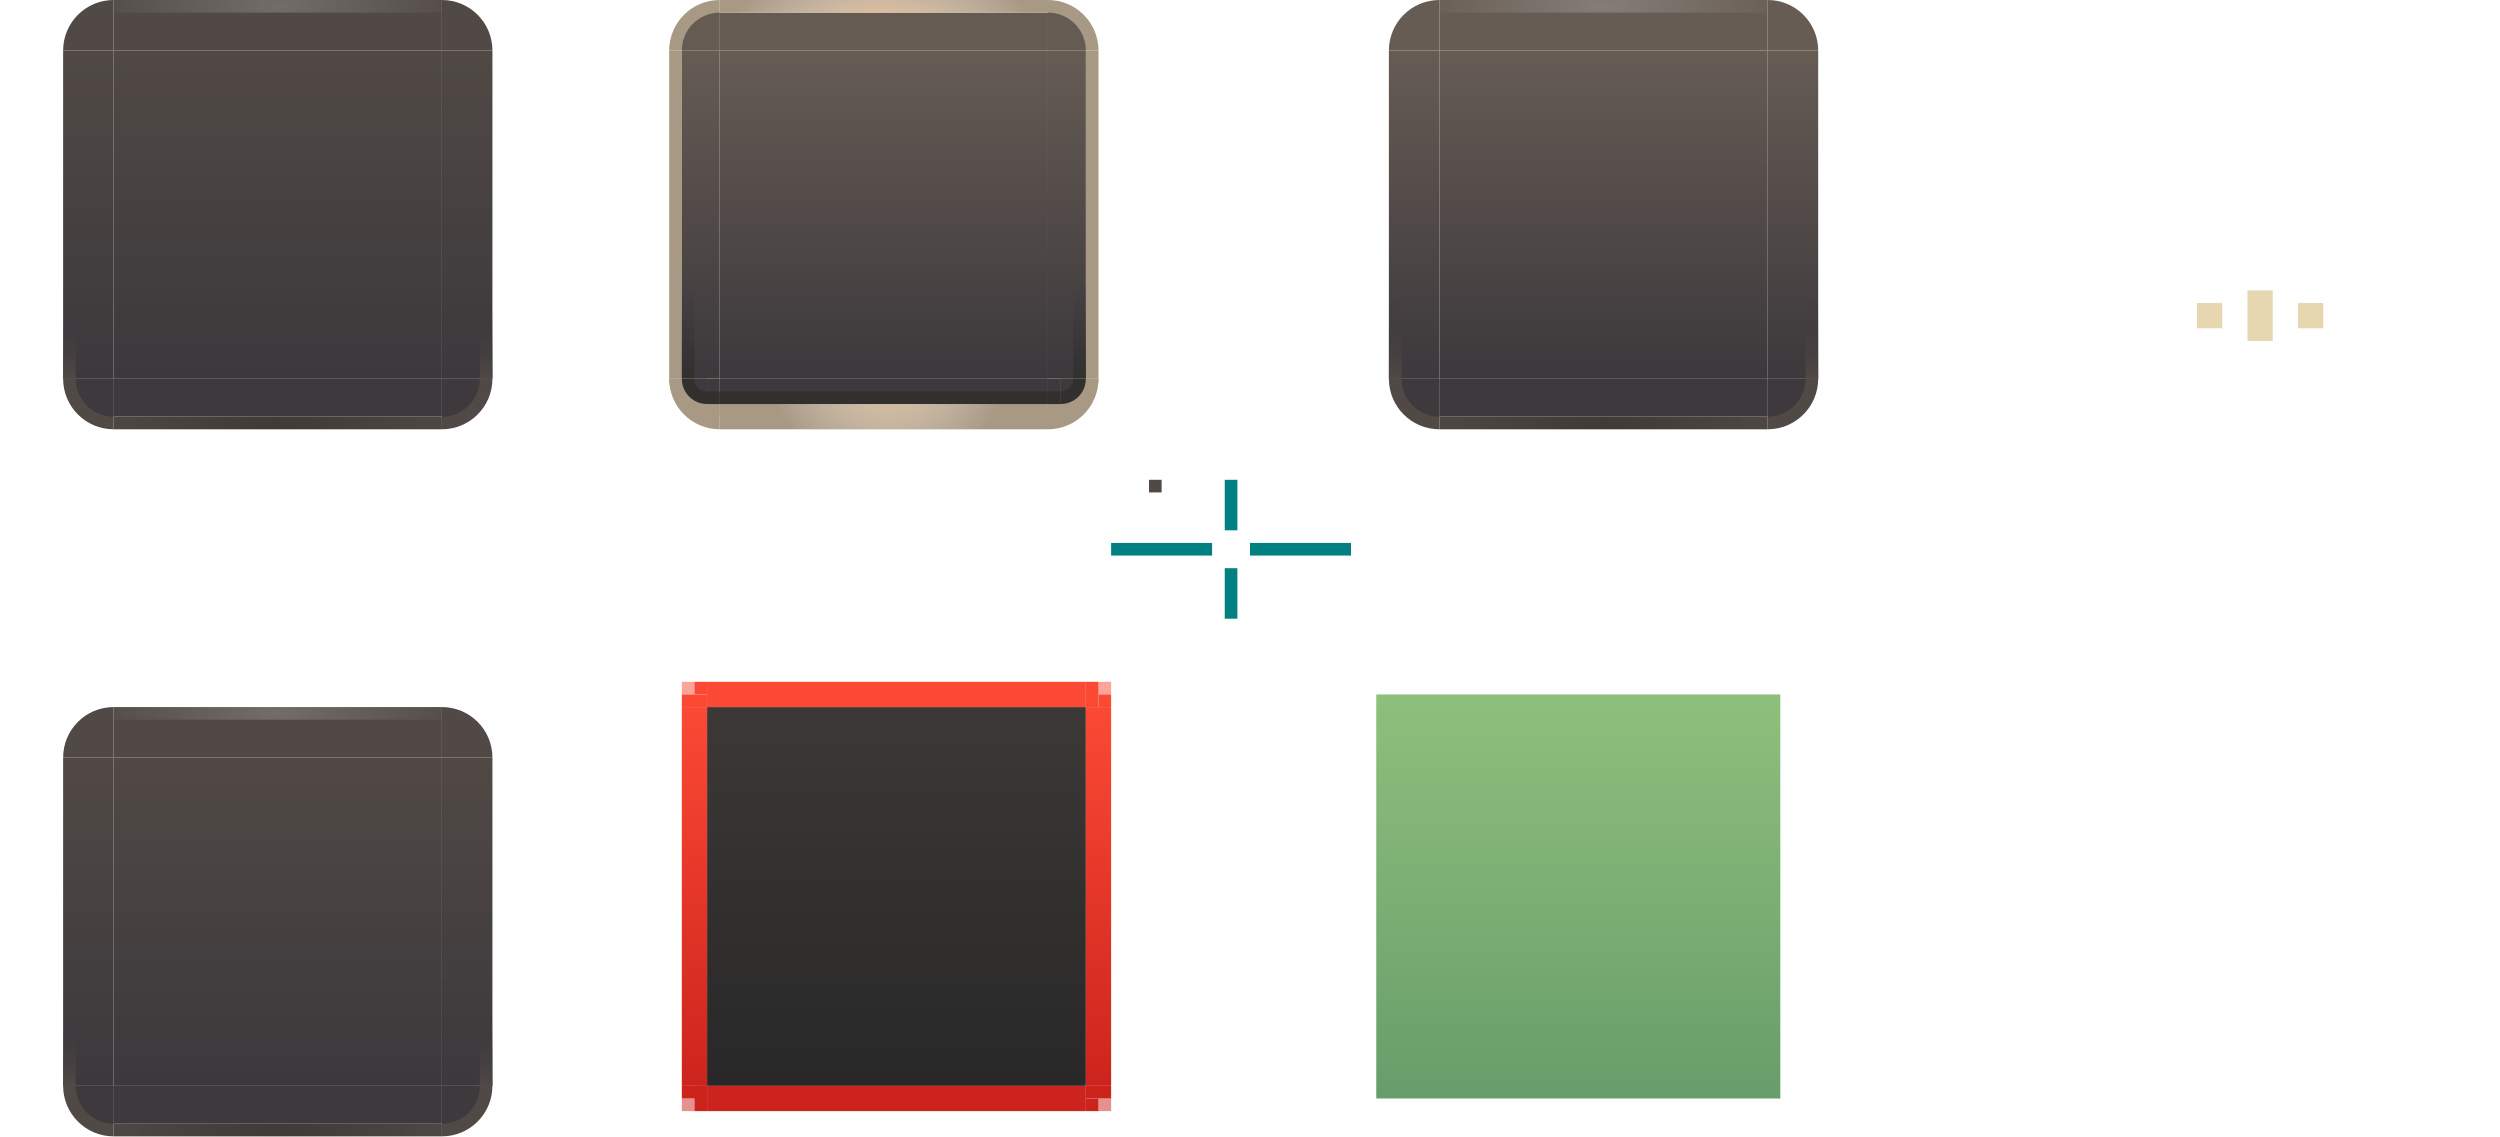
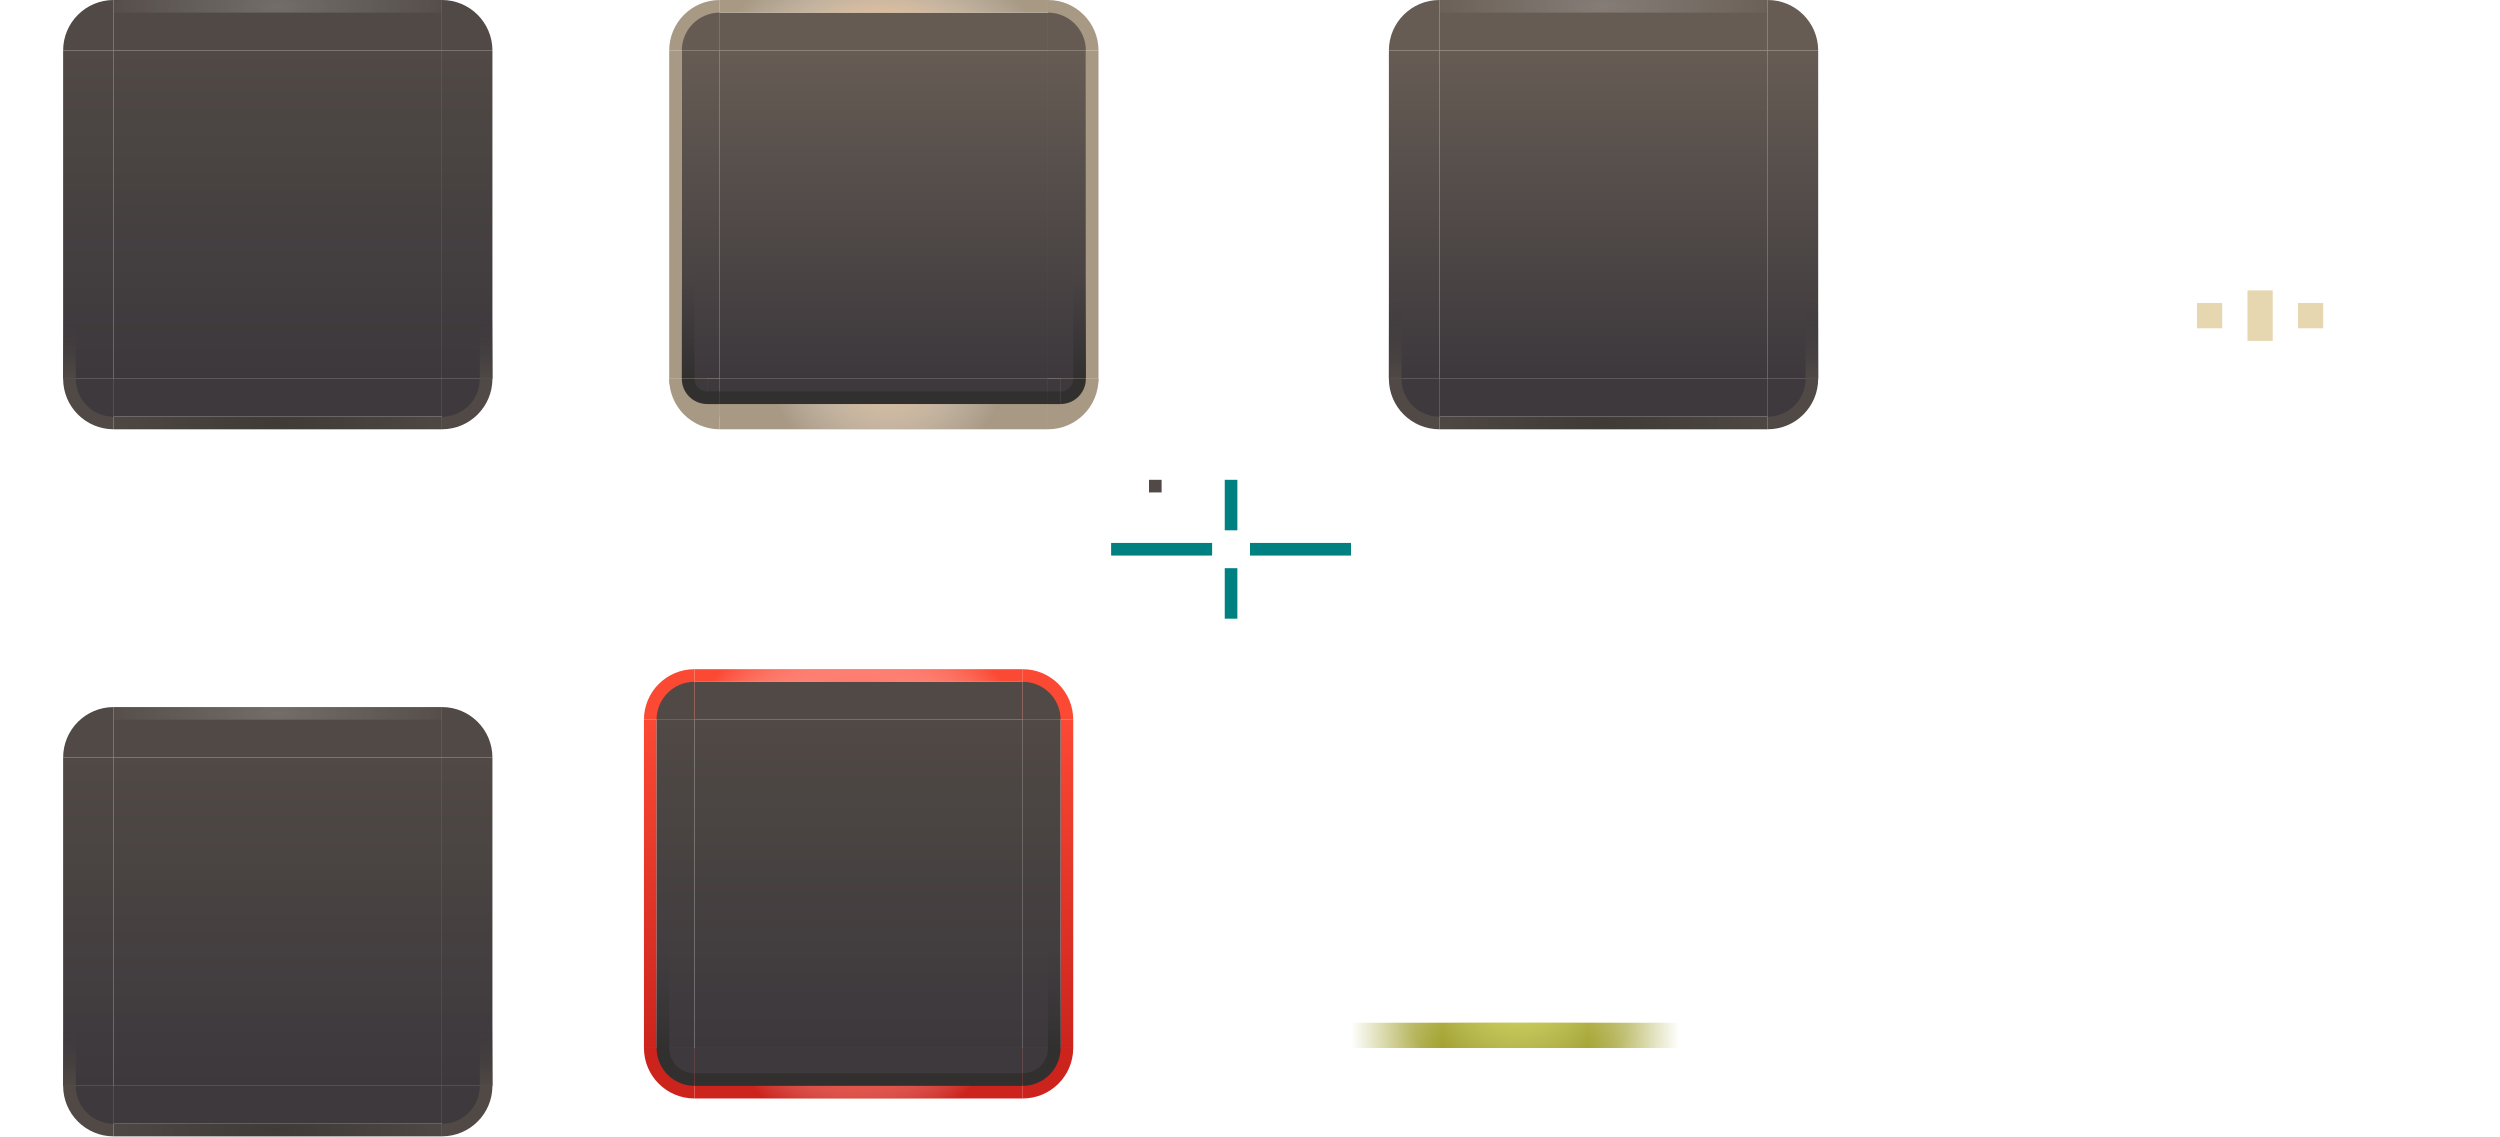
<svg xmlns="http://www.w3.org/2000/svg" xmlns:xlink="http://www.w3.org/1999/xlink" width="198" height="90" viewBox="0 0 198 90" version="1.1" id="svg8">
  <defs id="defs2">
+     <linearGradient id="linearGradient56">
+       <stop style="stop-color:#efff59;stop-opacity:1;" offset="0" id="stop55" />
+       <stop style="stop-color:#ffffff;stop-opacity:0;" offset="1" id="stop56" />
+     </linearGradient>
+     <linearGradient id="linearGradient54">
+       <stop style="stop-color:#98971a;stop-opacity:1;" offset="0" id="stop53" />
+       <stop style="stop-color:#b8bb26;stop-opacity:1;" offset="1" id="stop54" />
+     </linearGradient>
+     <linearGradient id="linearGradient49">
+       <stop style="stop-color:#fb4934;stop-opacity:0.745;" offset="0" id="stop48" />
+       <stop style="stop-color:#ffffff;stop-opacity:0;" offset="1" id="stop49" />
+     </linearGradient>
+     <linearGradient id="linearGradient47">
+       <stop style="stop-color:#ff6559;stop-opacity:1;" offset="0" id="stop46" />
+       <stop style="stop-color:#ffffff;stop-opacity:0;" offset="1" id="stop47" />
+     </linearGradient>
+     <linearGradient id="linearGradient43">
+       <stop style="stop-color:#cc241d;stop-opacity:1;" offset="0" id="stop44" />
+       <stop style="stop-color:#fb4934;stop-opacity:1;" offset="1" id="stop43" />
+     </linearGradient>
+     <linearGradient id="linearGradient42">
+       <stop style="stop-color:#3c383c;stop-opacity:1;" offset="0" id="stop41" />
+       <stop style="stop-color:#504945;stop-opacity:1;" offset="1" id="stop42" />
+     </linearGradient>
+     <linearGradient id="linearGradient40">
+       <stop style="stop-color:#3c383c;stop-opacity:1;" offset="0" id="stop39" />
+       <stop style="stop-color:#504945;stop-opacity:1;" offset="1" id="stop40" />
+     </linearGradient>
    <linearGradient id="linearGradient6">
      <stop style="stop-color:#3c383c;stop-opacity:1;" offset="0" id="stop6" />
      <stop style="stop-color:#504945;stop-opacity:1;" offset="1" id="stop7" />
    </linearGradient>
    <linearGradient id="linearGradient2">
      <stop style="stop-color:#504945;stop-opacity:1;" offset="0" id="stop1" />
      <stop style="stop-color:#3d393d;stop-opacity:0;" offset="1" id="stop2" />
    </linearGradient>
    <linearGradient id="linearGradient149">
      <stop style="stop-color:#504945;stop-opacity:1;" offset="0" id="stop148" />
      <stop style="stop-color:#3d393d;stop-opacity:0;" offset="1" id="stop149" />
    </linearGradient>
    <linearGradient id="linearGradient146">
      <stop style="stop-color:#3c383c;stop-opacity:1;" offset="0" id="stop145" />
      <stop style="stop-color:#665c54;stop-opacity:1;" offset="1" id="stop146" />
    </linearGradient>
    <linearGradient id="linearGradient144">
      <stop style="stop-color:#3c383c;stop-opacity:1;" offset="0" id="stop143" />
      <stop style="stop-color:#665c54;stop-opacity:1;" offset="1" id="stop144" />
    </linearGradient>
    <linearGradient id="linearGradient108">
      <stop style="stop-color:#3c383c;stop-opacity:1;" offset="0" id="stop107" />
      <stop style="stop-color:#504945;stop-opacity:1;" offset="1" id="stop108" />
    </linearGradient>
    <linearGradient id="linearGradient67">
      <stop style="stop-color:#32302f;stop-opacity:1;" offset="0" id="stop67" />
      <stop style="stop-color:#3d393d;stop-opacity:0;" offset="1" id="stop68" />
    </linearGradient>
-     <linearGradient id="linearGradient24">
-       <stop id="stop23" offset="0" style="stop-color:#cc241d;stop-opacity:1;" />
-       <stop id="stop24" offset="1" style="stop-color:#fb4934;stop-opacity:1;" />
-     </linearGradient>
-     <linearGradient id="linearGradient22">
-       <stop id="stop21" offset="0" style="stop-color:#282828;stop-opacity:1;" />
-       <stop id="stop22" offset="1" style="stop-color:#3c3836;stop-opacity:1;" />
-     </linearGradient>
    <linearGradient id="linearGradient4">
      <stop style="stop-color:#3c383c;stop-opacity:1;" offset="0" id="stop3" />
      <stop style="stop-color:#665c54;stop-opacity:1;" offset="1" id="stop4" />
    </linearGradient>
-     <linearGradient id="linearGradient9">
-       <stop id="stop8" offset="0" style="stop-color:#cc241d;stop-opacity:1;" />
-       <stop id="stop9" offset="1" style="stop-color:#fb4934;stop-opacity:1;" />
-     </linearGradient>
-     <linearGradient id="linearGradient2282">
-       <stop id="stop2278" offset="0" style="stop-color:#689d6a;stop-opacity:1;" />
-       <stop id="stop2280" offset="1" style="stop-color:#8ec07c;stop-opacity:1;" />
-     </linearGradient>
-     <linearGradient xlink:href="#linearGradient22" id="linearGradient2279" gradientUnits="userSpaceOnUse" gradientTransform="matrix(0.9375,0,0,0.9375,75.49989,-71.34255)" x1="8" y1="1114.52" x2="8" y2="1082.52" />
-     <linearGradient xlink:href="#linearGradient2282" id="linearGradient2528" gradientUnits="userSpaceOnUse" gradientTransform="translate(128,-140)" x1="8" y1="1114.52" x2="8" y2="1082.52" />
    <linearGradient xlink:href="#linearGradient108" id="linearGradient1439" gradientUnits="userSpaceOnUse" x1="191" y1="45" x2="191" y2="13" gradientTransform="matrix(0.8125,0,0,0.8125,-119.1876,880.9572)" />
-     <linearGradient xlink:href="#linearGradient24" id="linearGradient61" x1="922.52" y1="-30" x2="922.52" y2="-62" gradientUnits="userSpaceOnUse" gradientTransform="matrix(2,0,0,1,-923.5197,0)" />
-     <linearGradient xlink:href="#linearGradient9" id="linearGradient63" x1="30" y1="922.52" x2="30" y2="890.52" gradientUnits="userSpaceOnUse" gradientTransform="matrix(1.999902,0,0,1,-28.9971,0)" />
    <linearGradient xlink:href="#linearGradient149" id="linearGradient68" x1="12" y1="-194" x2="12" y2="-199" gradientUnits="userSpaceOnUse" gradientTransform="translate(-1)" />
    <linearGradient id="linearGradient11">
      <stop style="stop-color:#ffcb98;stop-opacity:0.8;" offset="0" id="stop6-0" />
      <stop style="stop-color:#ffffff;stop-opacity:0;" offset="1" id="stop11-0" />
    </linearGradient>
    <linearGradient id="linearGradient4-7">
      <stop style="stop-color:#ffcb98;stop-opacity:0.753;" offset="0" id="stop4-2" />
      <stop style="stop-color:#ffffff;stop-opacity:0;" offset="1" id="stop5-2" />
    </linearGradient>
    <linearGradient xlink:href="#linearGradient4" id="linearGradient97" gradientUnits="userSpaceOnUse" gradientTransform="matrix(0.8125,0,0,0.8125,-71.18762,880.9572)" x1="191" y1="45" x2="191" y2="13" />
    <linearGradient xlink:href="#linearGradient4" id="linearGradient98" gradientUnits="userSpaceOnUse" gradientTransform="matrix(0.09375003,0,0,0.8125001,-5.906251,-230.5625)" x1="191" y1="45" x2="191" y2="13" />
    <linearGradient xlink:href="#linearGradient67" id="linearGradient99" gradientUnits="userSpaceOnUse" x1="12" y1="-194" x2="12" y2="-202" />
    <radialGradient xlink:href="#linearGradient11" id="radialGradient99" gradientUnits="userSpaceOnUse" gradientTransform="matrix(-14.99703,-0.2410702,0.4383215,-23.45943,-13444.087,-1006.38)" cx="-898.742" cy="-42.494" fx="-898.742" fy="-42.494" r="0.5" spreadMethod="pad" />
    <radialGradient xlink:href="#linearGradient4-7" id="radialGradient100" gradientUnits="userSpaceOnUse" gradientTransform="matrix(9.000104,-3.2329622e-8,0,23.73944,7227.251,1006.926)" cx="-899.186" cy="-42.5" fx="-899.186" fy="-42.5" r="0.5" spreadMethod="pad" />
    <radialGradient xlink:href="#linearGradient15-7" id="radialGradient17" cx="-1043.02" cy="35.5" fx="-1043.02" fy="35.5" r="0.5" gradientTransform="matrix(8.249352,-6.0558823e-4,8.01353e-4,37.56531,8592.583,-1127.2)" gradientUnits="userSpaceOnUse" />
    <linearGradient id="linearGradient15-7">
      <stop style="stop-color:#ffffff;stop-opacity:1;" offset="0" id="stop16" />
      <stop style="stop-color:#ffffff;stop-opacity:0;" offset="1" id="stop17" />
    </linearGradient>
    <radialGradient xlink:href="#linearGradient753" id="radialGradient17-3" cx="-1043.02" cy="35.5" fx="-1043.02" fy="35.5" r="0.5" gradientTransform="matrix(8.249341,-6.0558813e-4,8.0135198e-4,37.56531,8615.822,-1127.2)" gradientUnits="userSpaceOnUse" />
    <linearGradient id="linearGradient753">
      <stop style="stop-color:#000000;stop-opacity:1;" offset="0" id="stop752" />
      <stop style="stop-color:#000000;stop-opacity:0;" offset="1" id="stop753" />
    </linearGradient>
    <linearGradient xlink:href="#linearGradient146" id="linearGradient141" gradientUnits="userSpaceOnUse" gradientTransform="matrix(0.1250005,0,0,0.8125001,-12.87509,-230.5625)" x1="191" y1="45" x2="191" y2="13" />
    <linearGradient xlink:href="#linearGradient2" id="linearGradient142" gradientUnits="userSpaceOnUse" gradientTransform="translate(-1)" x1="12" y1="-194" x2="12" y2="-200" />
    <radialGradient xlink:href="#linearGradient753" id="radialGradient142" gradientUnits="userSpaceOnUse" gradientTransform="matrix(8.249341,-6.0558813e-4,8.0135198e-4,37.56531,8615.822,-1127.2)" cx="-1043.02" cy="35.5" fx="-1043.02" fy="35.5" r="0.5" />
    <radialGradient xlink:href="#linearGradient15-7" id="radialGradient143" gradientUnits="userSpaceOnUse" gradientTransform="matrix(8.249352,-6.0558823e-4,8.01353e-4,37.56531,8592.583,-1127.2)" cx="-1043.02" cy="35.5" fx="-1043.02" fy="35.5" r="0.5" />
    <linearGradient xlink:href="#linearGradient144" id="linearGradient143" gradientUnits="userSpaceOnUse" gradientTransform="matrix(0.8125,0,0,0.8125,-14.18761,880.9572)" x1="191" y1="45" x2="191" y2="13" />
    <linearGradient xlink:href="#linearGradient6" id="linearGradient7" x1="-15" y1="893.52" x2="-15" y2="867.52" gradientUnits="userSpaceOnUse" gradientTransform="translate(30.00012,-1087.519)" />
+     <linearGradient xlink:href="#linearGradient40" id="linearGradient36" gradientUnits="userSpaceOnUse" gradientTransform="matrix(0.8125,0,0,0.8125,-73.18761,933.9572)" x1="191" y1="45" x2="191" y2="13" />
+     <linearGradient xlink:href="#linearGradient42" id="linearGradient37" gradientUnits="userSpaceOnUse" gradientTransform="matrix(0.09375003,0,0,0.8125001,-5.906251,-230.5625)" x1="191" y1="45" x2="191" y2="13" />
+     <linearGradient xlink:href="#linearGradient67" id="linearGradient38" gradientUnits="userSpaceOnUse" x1="12" y1="-194" x2="12" y2="-202" />
+     <radialGradient xlink:href="#linearGradient49" id="radialGradient38" gradientUnits="userSpaceOnUse" gradientTransform="matrix(-7.498599,-0.2410702,0.2191631,-23.45943,-6716.492,-1006.38)" cx="-898.742" cy="-42.494" fx="-898.742" fy="-42.494" r="0.5" spreadMethod="pad" />
+     <radialGradient xlink:href="#linearGradient47" id="radialGradient39" gradientUnits="userSpaceOnUse" gradientTransform="matrix(9.000104,-3.2329622e-8,0,23.73944,7227.251,1006.926)" cx="-899.186" cy="-42.5" fx="-899.186" fy="-42.5" r="0.5" spreadMethod="pad" />
+     <linearGradient xlink:href="#linearGradient43" id="linearGradient44" x1="194" y1="11.5" x2="220" y2="11.5" gradientUnits="userSpaceOnUse" />
+     <radialGradient xlink:href="#linearGradient56" id="radialGradient39-1" gradientUnits="userSpaceOnUse" gradientTransform="matrix(9.000104,-3.2329622e-8,0,23.73944,7227.251,1006.926)" cx="-899.186" cy="-42.5" fx="-899.186" fy="-42.5" r="0.5" spreadMethod="pad" />
+     <linearGradient xlink:href="#linearGradient54" id="linearGradient51" gradientUnits="userSpaceOnUse" x1="194" y1="11.5" x2="220" y2="11.5" gradientTransform="matrix(1,0,0,2.635102,-1.832704e-5,-20.13465)" />
+     <linearGradient xlink:href="#linearGradient40" id="linearGradient1" gradientUnits="userSpaceOnUse" gradientTransform="matrix(0.8125,0,0,0.8125,-78.18761,923.9572)" x1="191" y1="45" x2="191" y2="13" />
+     <radialGradient xlink:href="#linearGradient3" id="radialGradient8" cx="207" cy="12" fx="207" fy="12" r="16" gradientTransform="matrix(0.8124995,-1.5392746e-6,2.4729868e-8,1.187499,-78.1875,-972.7693)" gradientUnits="userSpaceOnUse" />
+     <linearGradient id="linearGradient3">
+       <stop style="stop-color:#98971a;stop-opacity:1;" offset="0.444" id="stop5" />
+       <stop style="stop-color:#98971a;stop-opacity:0;" offset="1" id="stop8" />
+     </linearGradient>
+     <radialGradient xlink:href="#linearGradient58" id="radialGradient38-3" gradientUnits="userSpaceOnUse" gradientTransform="matrix(-19.99619,-0.1958694,0.584433,-19.06078,-18900.102,-895.8708)" cx="-898.742" cy="-42.494" fx="-898.742" fy="-42.494" r="0.5" spreadMethod="pad" />
+     <linearGradient id="linearGradient58">
+       <stop style="stop-color:#efff59;stop-opacity:0.8;" offset="0" id="stop57" />
+       <stop style="stop-color:#ffffff;stop-opacity:0;" offset="1" id="stop58" />
+     </linearGradient>
  </defs>
  <g id="layer1" transform="translate(-26.99989,-887.5196)">
    <rect y="925.52" x="124" height="4" width="1" id="normal-hint-top-margin" style="opacity:1;fill:#008080;fill-opacity:1;stroke:none;stroke-width:1.3;stroke-linecap:butt;stroke-miterlimit:4;stroke-dasharray:none;stroke-opacity:1" />
    <rect style="opacity:1;fill:#008080;fill-opacity:1;stroke:none;stroke-width:1.3;stroke-linecap:butt;stroke-miterlimit:4;stroke-dasharray:none;stroke-opacity:1" id="normal-hint-bottom-margin" width="1" height="4" x="124" y="932.52" />
    <rect style="opacity:1;fill:#008080;fill-opacity:1;stroke:none;stroke-width:1.3;stroke-linecap:butt;stroke-miterlimit:4;stroke-dasharray:none;stroke-opacity:1" id="normal-hint-left-margin" width="8" height="1" x="115" y="930.52" />
    <rect y="930.52" x="126" height="1" width="8" id="normal-hint-right-margin" style="opacity:1;fill:#008080;fill-opacity:1;stroke:none;stroke-width:1.3;stroke-linecap:butt;stroke-miterlimit:4;stroke-dasharray:none;stroke-opacity:1" />
-     <rect style="opacity:1;fill:url(#linearGradient2279);fill-opacity:1;stroke:none;stroke-width:1.219;stroke-linecap:butt;stroke-miterlimit:4;stroke-dasharray:none;stroke-opacity:1" id="attention-center" width="30" height="30" x="83" y="943.52" />
-     <rect style="opacity:1;fill:url(#linearGradient2528);fill-opacity:1;stroke:none;stroke-width:1.3;stroke-linecap:butt;stroke-miterlimit:4;stroke-dasharray:none;stroke-opacity:1" id="progress-center" width="32" height="32" x="136" y="942.52" />
-     <g id="progress-top" transform="matrix(1,0,0,1.500001,106,-388.7605)" style="stroke-width:0.816">
-       <rect y="-62" x="885.52" height="32" width="2" id="rect2480" style="opacity:1;fill:none;fill-opacity:1;stroke:none;stroke-width:1.061;stroke-linecap:butt;stroke-miterlimit:4;stroke-dasharray:none;stroke-opacity:1" transform="rotate(90)" />
-       <rect transform="rotate(90)" style="opacity:1;fill:none;fill-opacity:1;stroke:none;stroke-width:1.061;stroke-linecap:butt;stroke-miterlimit:4;stroke-dasharray:none;stroke-opacity:1" id="rect2482" width="0.667" height="32" x="886.853" y="-62" />
-     </g>
-     <g transform="translate(106,52)" id="progress-bottom">
-       <rect transform="rotate(90)" style="opacity:1;fill:none;fill-opacity:1;stroke:none;stroke-width:1.3;stroke-linecap:butt;stroke-miterlimit:4;stroke-dasharray:none;stroke-opacity:1" id="rect2486" width="3" height="32" x="922.52" y="-62" />
-       <rect y="-62" x="922.52" height="32" width="1" id="rect2488" style="opacity:1;fill:none;fill-opacity:1;stroke:none;stroke-width:1.3;stroke-linecap:butt;stroke-miterlimit:4;stroke-dasharray:none;stroke-opacity:1" transform="rotate(90)" />
-     </g>
-     <g style="stroke-width:0.816" transform="matrix(0,-1,1.500001,0,-1195.28,1004.52)" id="progress-left">
-       <rect transform="rotate(90)" style="opacity:1;fill:none;fill-opacity:1;stroke:none;stroke-width:1.061;stroke-linecap:butt;stroke-miterlimit:4;stroke-dasharray:none;stroke-opacity:1" id="rect2492" width="2" height="32" x="885.52" y="-62" />
-       <rect y="-62" x="886.853" height="32" width="0.667" id="rect2494" style="opacity:1;fill:none;fill-opacity:1;stroke:none;stroke-width:1.061;stroke-linecap:butt;stroke-miterlimit:4;stroke-dasharray:none;stroke-opacity:1" transform="rotate(90)" />
-     </g>
-     <g id="progress-right" transform="rotate(-90,125,879.5196)">
-       <rect y="-62" x="922.52" height="32" width="3" id="rect2498" style="opacity:1;fill:none;fill-opacity:1;stroke:none;stroke-width:1.3;stroke-linecap:butt;stroke-miterlimit:4;stroke-dasharray:none;stroke-opacity:1" transform="rotate(90)" />
-       <rect transform="rotate(90)" style="opacity:1;fill:none;fill-opacity:1;stroke:none;stroke-width:1.3;stroke-linecap:butt;stroke-miterlimit:4;stroke-dasharray:none;stroke-opacity:1" id="rect2500" width="1" height="32" x="922.52" y="-62" />
-     </g>
-     <g transform="translate(106,52)" id="progress-topright">
-       <rect y="887.52" x="62" height="3" width="3" id="rect2504" style="opacity:1;fill:none;fill-opacity:1;stroke:none;stroke-width:1.3;stroke-linecap:butt;stroke-miterlimit:4;stroke-dasharray:none;stroke-opacity:1" />
-       <rect style="opacity:1;fill:none;fill-opacity:1;stroke:none;stroke-width:1.3;stroke-linecap:butt;stroke-miterlimit:4;stroke-dasharray:none;stroke-opacity:1" id="rect2506" width="1" height="1" x="62" y="889.52" />
-     </g>
-     <g id="progress-topleft" transform="matrix(-1,0,0,1,198,52)">
-       <rect style="opacity:1;fill:none;fill-opacity:1;stroke:none;stroke-width:1.3;stroke-linecap:butt;stroke-miterlimit:4;stroke-dasharray:none;stroke-opacity:1" id="rect2510" width="3" height="3" x="62" y="887.52" />
-       <rect y="889.52" x="62" height="1" width="1" id="rect2512" style="opacity:1;fill:none;fill-opacity:1;stroke:none;stroke-width:1.3;stroke-linecap:butt;stroke-miterlimit:4;stroke-dasharray:none;stroke-opacity:1" />
-     </g>
-     <g id="progress-bottomleft" transform="rotate(180,99,932.5196)">
-       <rect style="opacity:1;fill:none;fill-opacity:1;stroke:none;stroke-width:1.3;stroke-linecap:butt;stroke-miterlimit:4;stroke-dasharray:none;stroke-opacity:1" id="rect2516" width="3" height="3" x="62" y="887.52" />
-       <rect y="889.52" x="62" height="1" width="1" id="rect2518" style="opacity:1;fill:none;fill-opacity:1;stroke:none;stroke-width:1.3;stroke-linecap:butt;stroke-miterlimit:4;stroke-dasharray:none;stroke-opacity:1" />
-     </g>
-     <g id="progress-bottomright" transform="matrix(1,0,0,-1,106,1865.039)">
-       <rect style="opacity:1;fill:none;fill-opacity:1;stroke:none;stroke-width:1.3;stroke-linecap:butt;stroke-miterlimit:4;stroke-dasharray:none;stroke-opacity:1" id="rect2522" width="3" height="3" x="62" y="887.52" />
-       <rect y="889.52" x="62" height="1" width="1" id="rect2524" style="opacity:1;fill:none;fill-opacity:1;stroke:none;stroke-width:1.3;stroke-linecap:butt;stroke-miterlimit:4;stroke-dasharray:none;stroke-opacity:1" />
-     </g>
-     <g id="attention-bottom" transform="matrix(0.9375001,0,0,1,54.87488,52.00006)" style="fill:#00ffff">
-       <rect y="-62" x="922.52" height="32" width="3" id="rect1494" style="opacity:1;fill:none;fill-opacity:1;stroke:none;stroke-width:1.3;stroke-linecap:butt;stroke-miterlimit:4;stroke-dasharray:none;stroke-opacity:1" transform="rotate(90)" />
-       <rect transform="rotate(90)" style="opacity:1;fill:#cc241d;fill-opacity:1;stroke:none;stroke-width:1.838;stroke-linecap:butt;stroke-miterlimit:4;stroke-dasharray:none;stroke-opacity:1" id="rect1496" width="2" height="32" x="921.52" y="-62" />
-     </g>
-     <g transform="matrix(0,-0.9375015,1,0,-808.5196,1001.645)" id="attention-right" style="fill:#00ffff">
-       <rect transform="rotate(90)" style="opacity:1;fill:none;fill-opacity:1;stroke:none;stroke-width:1.3;stroke-linecap:butt;stroke-miterlimit:4;stroke-dasharray:none;stroke-opacity:1" id="rect1502" width="3" height="32" x="922.52" y="-62" />
-       <rect y="-62" x="921.52" height="32" width="2" id="rect1504" style="opacity:1;fill:url(#linearGradient61);fill-opacity:1;stroke:none;stroke-width:1.838;stroke-linecap:butt;stroke-miterlimit:4;stroke-dasharray:none;stroke-opacity:1" transform="rotate(90)" />
-     </g>
-     <g id="attention-left" transform="matrix(1,0,0,0.9374999,52.00006,108.6576)" style="fill:#00ffff">
-       <rect y="890.52" x="27" height="32" width="3" id="rect1510" style="opacity:1;fill:none;fill-opacity:1;stroke:none;stroke-width:1.3;stroke-linecap:butt;stroke-miterlimit:4;stroke-dasharray:none;stroke-opacity:1" />
-       <rect style="opacity:1;fill:url(#linearGradient63);fill-opacity:1;stroke:none;stroke-width:1.838;stroke-linecap:butt;stroke-miterlimit:4;stroke-dasharray:none;stroke-opacity:1" id="rect1512" width="2" height="32" x="29" y="890.52" />
-     </g>
-     <g transform="matrix(0,1,-0.9375,0,947.8621,912.5197)" id="attention-top" style="fill:#00ffff">
-       <rect style="opacity:1;fill:none;fill-opacity:1;stroke:none;stroke-width:1.3;stroke-linecap:butt;stroke-miterlimit:4;stroke-dasharray:none;stroke-opacity:1" id="rect1518" width="3" height="32" x="27" y="890.52" />
-       <rect y="890.52" x="29" height="32" width="2" id="rect1520" style="opacity:1;fill:#fb4934;fill-opacity:1;stroke:none;stroke-width:1.839;stroke-linecap:butt;stroke-miterlimit:4;stroke-dasharray:none;stroke-opacity:1" />
-     </g>
-     <g id="attention-bottomright" transform="translate(52,52)" style="fill:#00ffff">
-       <rect y="-925.52" x="62" height="3" width="3" id="rect1526" style="opacity:1;fill:none;fill-opacity:1;stroke:none;stroke-width:1.3;stroke-linecap:butt;stroke-miterlimit:4;stroke-dasharray:none;stroke-opacity:1" transform="scale(1,-1)" />
-       <rect style="opacity:1;fill:#cc241d;fill-opacity:1;stroke:none;stroke-width:1.838;stroke-linecap:butt;stroke-miterlimit:4;stroke-dasharray:none;stroke-opacity:1" id="rect1530" width="2" height="1" x="61" y="-922.52" transform="scale(1,-1)" />
-       <rect style="fill:#cc241d;fill-opacity:1;stroke:none;stroke-width:1.3;stroke-linecap:butt;stroke-miterlimit:4;stroke-dasharray:none;stroke-opacity:1" id="rect1530-6" width="1" height="1" x="113" y="-975.52" transform="matrix(1,0,0,-1,-52,-52)" />
-       <rect style="fill:#cc241d;fill-opacity:1;stroke:none;stroke-width:1.3;stroke-linecap:butt;stroke-miterlimit:4;stroke-dasharray:none;stroke-opacity:1;opacity:0.5" id="rect1530-6-1" width="1" height="1" x="62" y="-923.52" transform="scale(1,-1)" />
-     </g>
-     <g transform="matrix(-1,0,0,1,144,52)" id="attention-bottomleft" style="fill:#00ffff">
-       <rect transform="scale(1,-1)" style="opacity:1;fill:none;fill-opacity:1;stroke:none;stroke-width:1.3;stroke-linecap:butt;stroke-miterlimit:4;stroke-dasharray:none;stroke-opacity:1" id="rect1534" width="3" height="3" x="62" y="-925.52" />
-       <rect transform="scale(1,-1)" y="-923.52" x="62" height="1" width="1" id="rect1538" style="opacity:0.5;fill:#cc241d;fill-opacity:1;stroke:none;stroke-width:1.3;stroke-linecap:butt;stroke-miterlimit:4;stroke-dasharray:none;stroke-opacity:1" />
-       <rect transform="scale(1,-1)" y="-922.52" x="61" height="1" width="2" id="rect1538-6" style="opacity:1;fill:#cc241d;fill-opacity:1;stroke:none;stroke-width:1.838;stroke-linecap:butt;stroke-miterlimit:4;stroke-dasharray:none;stroke-opacity:1" />
-       <rect transform="scale(1,-1)" y="-923.52" x="61" height="2" width="1" id="rect1538-6-7" style="fill:#cc241d;fill-opacity:1;stroke:none;stroke-width:1.838;stroke-linecap:butt;stroke-miterlimit:4;stroke-dasharray:none;stroke-opacity:1" />
-     </g>
-     <g id="attention-topleft" transform="rotate(180,72,932.5196)" style="fill:#00ffff">
-       <rect y="-925.52" x="62" height="3" width="3" id="rect1542" style="opacity:1;fill:none;fill-opacity:1;stroke:none;stroke-width:1.3;stroke-linecap:butt;stroke-miterlimit:4;stroke-dasharray:none;stroke-opacity:1" transform="scale(1,-1)" />
-       <rect style="opacity:0.5;fill:#fb4934;fill-opacity:1;stroke:none;stroke-width:1.3;stroke-linecap:butt;stroke-miterlimit:4;stroke-dasharray:none;stroke-opacity:1" id="rect1546" width="1" height="1" x="62" y="-923.52" transform="scale(1,-1)" />
-       <rect style="opacity:1;fill:#fb4934;fill-opacity:1;stroke:none;stroke-width:1.838;stroke-linecap:butt;stroke-miterlimit:4;stroke-dasharray:none;stroke-opacity:1" id="rect1546-1" width="2" height="1" x="61" y="-922.52" transform="scale(1,-1)" />
-       <rect style="opacity:1;fill:#fb4934;fill-opacity:1;stroke:none;stroke-width:1.3;stroke-linecap:butt;stroke-miterlimit:4;stroke-dasharray:none;stroke-opacity:1" id="rect1546-0" width="1" height="1" x="61" y="-923.52" transform="scale(1,-1)" />
-     </g>
-     <g transform="matrix(1,0,0,-1,52,1865.039)" id="attention-topright" style="fill:#00ffff">
-       <rect transform="scale(1,-1)" style="opacity:1;fill:none;fill-opacity:1;stroke:none;stroke-width:1.3;stroke-linecap:butt;stroke-miterlimit:4;stroke-dasharray:none;stroke-opacity:1" id="rect1550" width="3" height="3" x="62" y="-925.52" />
-       <rect transform="scale(1,-1)" y="-923.52" x="62" height="1" width="1" id="rect1554" style="opacity:0.5;fill:#fb4934;fill-opacity:1;stroke:none;stroke-width:1.3;stroke-linecap:butt;stroke-miterlimit:4;stroke-dasharray:none;stroke-opacity:1" />
-       <rect transform="scale(1,-1)" y="-923.52" x="61" height="2" width="1" id="rect1554-0" style="opacity:1;fill:#fb4934;fill-opacity:1;stroke:none;stroke-width:1.838;stroke-linecap:butt;stroke-miterlimit:4;stroke-dasharray:none;stroke-opacity:1" />
-       <rect transform="scale(1,-1)" y="-922.52" x="62" height="1" width="1" id="rect1554-3" style="opacity:1;fill:#fb4934;fill-opacity:1;stroke:none;stroke-width:1.3;stroke-linecap:butt;stroke-miterlimit:4;stroke-dasharray:none;stroke-opacity:1" />
-     </g>
    <rect style="fill:url(#linearGradient1439);fill-opacity:1;stroke-width:1.625" id="normal-center" width="26" height="26" x="36" y="891.52" />
    <g id="normal-top" transform="matrix(0.8125001,0,0,1.333333,-119.1877,872.5197)" style="stroke-width:0.866">
      <rect style="fill:none;fill-opacity:1;stroke-width:1.732" id="rect1327" width="32" height="3" x="191" y="9" />
      <rect style="fill:#504945;fill-opacity:1;stroke-width:0.612" id="normal-center-2-7" width="32" height="3" x="191" y="11.25" />
      <rect transform="rotate(-90)" y="191" x="-12" height="32" width="0.75" id="rect2038" style="opacity:0.2;fill:url(#radialGradient17);fill-opacity:1;stroke:none;stroke-width:0.351;stroke-linecap:butt;stroke-miterlimit:4;stroke-dasharray:none;stroke-opacity:1" />
    </g>
    <g id="normal-bottom" transform="matrix(0.8125001,0,0,-1.333334,-119.1876,936.5197)" style="stroke-width:0.866">
      <rect style="fill:none;fill-opacity:1;stroke-width:1.732" id="rect1331" width="32" height="2" x="191" y="9" />
      <rect style="opacity:1;fill:#3d393d;fill-opacity:1;stroke-width:2.656" id="rect62" width="32" height="2.25" x="191" y="-14.25" transform="scale(1,-1)" />
      <rect style="opacity:1;fill:#504945;fill-opacity:1;stroke-width:2.498" id="rect63" width="32" height="0.75" x="191" y="-12" transform="scale(1,-1)" />
      <rect transform="matrix(0,1,1,0,0,0)" y="191" x="11.25" height="32" width="0.75" id="rect2038-3" style="opacity:0.2;fill:url(#radialGradient17-3);fill-opacity:1;stroke:none;stroke-width:0.351;stroke-linecap:butt;stroke-miterlimit:4;stroke-dasharray:none;stroke-opacity:1" />
    </g>
    <g id="normal-left" transform="rotate(-90,566.2597,545.2599)">
      <rect style="fill:url(#linearGradient7);stroke-width:2.6" id="rect1" width="4" height="26" x="11" y="-220" transform="rotate(90)" />
      <rect style="opacity:0;fill:none;fill-opacity:1;stroke-width:1.803" id="rect4" width="26" height="2" x="194" y="9" />
      <rect style="opacity:1;fill:url(#linearGradient68);stroke-width:2.6" id="rect67" width="1" height="26" x="11" y="-220" transform="rotate(90)" />
    </g>
    <g id="normal-topleft" transform="matrix(0,-0.1249998,1.000002,0,20.99986,912.3946)" style="stroke-width:2.828">
      <rect style="fill:none;fill-opacity:1;stroke-width:12.961" id="rect9" width="56" height="6" x="167" y="9" />
      <path style="opacity:1;fill:#504945;fill-opacity:1;stroke-width:2.6" id="rect15" width="3" height="3" x="-18" y="864.52" transform="matrix(0,1.33333,-10.66668,0,9420.559,35.00008)" d="m -15,864.52 v 3 h -3 a 3,3 135 0 1 3,-3 z" />
    </g>
    <g id="group-expander-bottom" transform="translate(-60.99999,-33)">
      <rect style="opacity:1;fill:none;fill-opacity:1;stroke:none;stroke-width:1.3;stroke-linecap:butt;stroke-miterlimit:4;stroke-dasharray:none;stroke-opacity:1" id="rect61" width="32" height="32" x="251" y="922.52" />
      <rect style="opacity:1;fill:#e6d7b0;fill-opacity:1;stroke:none;stroke-width:1.3;stroke-linecap:butt;stroke-miterlimit:4;stroke-dasharray:none;stroke-opacity:1" id="rect64" width="2" height="2" x="262" y="944.52" />
      <rect style="opacity:1;fill:#e6d7b0;fill-opacity:1;stroke:none;stroke-width:1.838;stroke-linecap:butt;stroke-miterlimit:4;stroke-dasharray:none;stroke-opacity:1" id="rect66" width="2" height="4" x="266" y="943.52" />
      <rect style="opacity:1;fill:#e6d7b0;fill-opacity:1;stroke:none;stroke-width:1.3;stroke-linecap:butt;stroke-miterlimit:4;stroke-dasharray:none;stroke-opacity:1" id="rect68" width="2" height="2" x="270" y="944.52" />
    </g>
    <use x="0" y="0" xlink:href="#normal-center" id="minimized-center" transform="translate(5.328592e-6,56)" />
    <use x="0" y="0" xlink:href="#normal-top" id="minimized-top" transform="translate(5.328592e-6,56)" />
    <use x="0" y="0" xlink:href="#normal-bottom" id="minimized-bottom" transform="translate(5.328592e-6,56)" />
    <use x="0" y="0" xlink:href="#normal-left" id="minimized-left" transform="translate(5.328592e-6,55.99999)" />
    <use x="0" y="0" xlink:href="#normal-topleft" id="minimized-topleft" transform="translate(5.328592e-6,56)" />
    <use x="0" y="0" xlink:href="#normal-topleft" id="normal-topright" transform="matrix(-1,0,0,1,97.99976,2.2301815e-7)" />
    <use x="0" y="0" xlink:href="#normal-left" id="normal-right" transform="matrix(-1,0,0,1,97.99976,-5.7769818e-6)" />
    <g id="normal-bottomleft" transform="matrix(0,0.1249998,1.000002,0,20.99986,896.6447)" style="stroke-width:2.828">
      <rect style="fill:none;fill-opacity:1;stroke-width:12.961" id="rect37" width="56" height="6" x="167" y="9" />
      <path style="opacity:1;fill:#504945;fill-opacity:1;stroke-width:2.6" id="path38" width="3" height="3" x="-18" y="864.52" transform="matrix(0,1.33333,-10.6667,0,9420.568,35.00008)" d="m -15,864.52 v 3 h -3 a 3,3 135 0 1 3,-3 z" />
      <path style="opacity:1;fill:#3d393d;fill-opacity:1;stroke-width:2.6" id="rect65" width="3" height="3" x="-18" y="893.52" transform="matrix(0,0.9999957,8.000018,0,-6981.173,30.00003)" d="m -18,893.52 h 3 v 3 h -4e-6 a 3,3 45 0 1 -3,-3 z" />
    </g>
    <use x="0" y="0" xlink:href="#normal-bottomleft" id="normal-bottomright" transform="matrix(-1,0,0,1,97.99976,4.2230182e-6)" />
    <rect style="fill:url(#linearGradient97);fill-opacity:1;stroke-width:1.625" id="focus-center" width="26" height="26" x="84" y="891.52" />
    <g id="focus-top" transform="matrix(0.8125001,0,0,1.333333,-71.18765,872.5197)" style="stroke-width:0.866">
      <rect style="fill:none;fill-opacity:1;stroke-width:1.732" id="rect71" width="32" height="3" x="191" y="9" />
      <rect style="fill:#655b53;fill-opacity:1;stroke-width:0.53" id="rect72" width="32" height="2.25" x="191" y="12" />
      <rect style="fill:#a89984;fill-opacity:1;stroke-width:1.732" id="rect73" width="32" height="0.75" x="191" y="11.25" />
      <rect style="fill:url(#radialGradient100);fill-opacity:1;stroke:none;stroke-width:0.366;stroke-linecap:butt;stroke-miterlimit:4;stroke-dasharray:none;stroke-opacity:1" id="rect74" width="1" height="26" x="-864.52" y="-15" transform="matrix(0,-0.7500005,1.230769,0,209.4617,-636.3901)" />
    </g>
    <g id="focus-bottom" transform="matrix(0.8125001,0,0,-1.333334,-71.18764,936.5197)" style="stroke-width:0.866">
      <rect style="fill:none;fill-opacity:1;stroke-width:1.732" id="rect75" width="32" height="2" x="191" y="9" />
      <rect style="fill:#a89984;fill-opacity:1;stroke-width:2.45" id="rect76" width="32" height="1.5" x="191" y="11.25" />
      <rect style="opacity:1;fill:#3d393d;fill-opacity:1;stroke-width:2.257" id="rect77" width="26" height="2" x="-15" y="893.52" transform="matrix(1.230769,0,0,-0.7499995,209.4617,684.3893)" />
      <rect style="opacity:1;fill:#32302f;fill-opacity:1;stroke-width:2.498" id="rect78" width="32" height="0.75" x="191" y="-13.5" transform="scale(1,-1)" />
      <rect style="fill:url(#radialGradient99);fill-opacity:1;stroke:none;stroke-width:0.497;stroke-linecap:butt;stroke-miterlimit:4;stroke-dasharray:none;stroke-opacity:1" id="rect79" width="1.5" height="32" x="11.25" y="191" transform="matrix(0,1,1,0,0,0)" />
    </g>
    <g id="focus-left" transform="rotate(-90,590.2597,521.2599)">
      <rect style="fill:none;fill-opacity:1;stroke-width:1.803" id="rect80" width="26" height="2" x="194" y="9" />
      <rect style="fill:#a89984;fill-opacity:1;stroke-width:1.803" id="rect81" width="26" height="1" x="194" y="11" />
      <rect style="fill:url(#linearGradient98);fill-opacity:1;stroke-width:0.552" id="rect82" width="3" height="26" x="12" y="-220" transform="rotate(90)" />
      <rect style="opacity:1;fill:url(#linearGradient99);fill-opacity:1;stroke-width:2.6" id="rect83" width="1" height="26" x="12" y="-220" transform="rotate(90)" />
    </g>
    <g id="focus-topleft" transform="matrix(0,-0.1249998,1.000002,0,68.99986,912.3946)" style="stroke-width:2.828">
      <rect style="fill:none;fill-opacity:1;stroke-width:12.961" id="rect84" width="56" height="6" x="167" y="9" />
      <path style="opacity:1;fill:#a89984;fill-opacity:1;stroke-width:2.6" id="path84" width="4" height="4" x="-19" y="863.52" transform="matrix(0,0.9999976,-8.00001,0,7107.166,30.00006)" d="m -15,863.52 h 4e-6 v 4 h -4 v 0 a 4,4 135 0 1 4,-4 z" />
      <path style="opacity:1;fill:#655b53;fill-opacity:1;stroke-width:2.6" id="path85" width="3" height="3" x="-18" y="864.52" transform="matrix(0,0.9999976,-8.00001,0,7107.166,30.00006)" d="m -15,864.52 v 3 h -3 a 3,3 135 0 1 3,-3 z" />
    </g>
    <g id="focus-bottomleft" transform="matrix(0,0.1249998,1.000002,0,68.99986,896.6447)" style="stroke-width:2.828">
      <rect style="fill:none;fill-opacity:1;stroke-width:12.961" id="rect85" width="56" height="6" x="167" y="9" />
      <path style="fill:#a89984;fill-opacity:1;stroke-width:2.6" id="path37-2" width="4" height="4" x="-19" y="863.52" transform="matrix(0,0.9999976,-8.00001,0,7107.166,30.00006)" d="m -15,863.52 h 4e-6 v 4 h -4 v 0 a 4,4 135 0 1 4,-4 z" />
      <path style="opacity:1;fill:#a89984;fill-opacity:1;stroke-width:2.6" id="path86" width="4" height="4" x="-19" y="863.52" transform="matrix(0,0.9999976,-6.000021,0,5372.136,30.00006)" d="m -15,863.52 v 4 h -4 a 4,4 135 0 1 4,-4 z" />
      <path style="opacity:1;fill:#32302f;fill-opacity:1;stroke-width:2.6" id="path87" width="3" height="3" x="-18" y="864.52" transform="matrix(0,0.666665,-5.333336,0,4793.774,24.00004)" d="m -15,864.52 v 3 h -3 a 3,3 135 0 1 3,-3 z" />
      <path style="opacity:1;fill:#3d393d;fill-opacity:1;stroke-width:2.6" id="path88" width="3" height="3" x="-18" y="893.52" transform="matrix(0,0.3333344,2.666679,0,-2215.73,19.00004)" d="m -18,893.52 h 3 v 3 l -4e-6,0 a 3,3 45 0 1 -3,-3 z" />
      <rect style="fill:#3d393d;fill-opacity:1;stroke-width:1.252" id="rect77-1" width="1" height="16" x="14" y="167" transform="matrix(0,1,1,0,0,0)" />
      <rect style="fill:#32302f;fill-opacity:1;stroke-width:1.442" id="rect78-8" width="1" height="8" x="14" y="175" transform="matrix(0,1,1,0,0,0)" />
    </g>
    <use x="0" y="0" xlink:href="#focus-left" id="focus-right" transform="matrix(-1,0,0,1,193.9998,2.2301815e-7)" />
    <use x="0" y="0" xlink:href="#focus-bottomleft" id="focus-bottomright" transform="matrix(-1,0,0,1,193.9998,6.2230182e-6)" />
    <use x="0" y="0" xlink:href="#focus-topleft" id="focus-topright" transform="matrix(-1,0,0,1,193.9998,2.2301815e-7)" />
    <rect style="fill:url(#linearGradient143);fill-opacity:1;stroke-width:1.625" id="hover-center" width="26" height="26" x="141" y="891.52" />
    <g id="hover-top" transform="matrix(0.8125001,0,0,1.333333,-14.18764,872.5197)" style="stroke-width:0.866">
      <rect style="fill:none;fill-opacity:1;stroke-width:1.732" id="rect124" width="32" height="3" x="191" y="9" />
      <rect style="fill:#665c54;fill-opacity:1;stroke-width:0.612" id="rect125" width="32" height="3" x="191" y="11.25" />
      <rect transform="rotate(-90)" y="191" x="-12" height="32" width="0.75" id="rect126" style="opacity:0.2;fill:url(#radialGradient143);fill-opacity:1;stroke:none;stroke-width:0.351;stroke-linecap:butt;stroke-miterlimit:4;stroke-dasharray:none;stroke-opacity:1" />
    </g>
    <g id="hover-bottom" transform="matrix(0.8125001,0,0,-1.333334,-14.18763,936.5197)" style="stroke-width:0.866">
      <rect style="fill:none;fill-opacity:1;stroke-width:1.732" id="rect127" width="32" height="2" x="191" y="9" />
      <rect style="opacity:1;fill:#3d393d;fill-opacity:1;stroke-width:2.656" id="rect128" width="32" height="2.25" x="191" y="-14.25" transform="scale(1,-1)" />
      <rect style="opacity:1;fill:#504945;fill-opacity:1;stroke-width:2.498" id="rect129" width="32" height="0.75" x="191" y="-12" transform="scale(1,-1)" />
      <rect transform="matrix(0,1,1,0,0,0)" y="191" x="11.25" height="32" width="0.75" id="rect130" style="opacity:0.2;fill:url(#radialGradient142);fill-opacity:1;stroke:none;stroke-width:0.351;stroke-linecap:butt;stroke-miterlimit:4;stroke-dasharray:none;stroke-opacity:1" />
    </g>
    <g id="hover-left" transform="rotate(-90,618.7597,492.7599)">
      <rect style="fill:none;fill-opacity:1;stroke-width:1.803" id="rect131" width="26" height="2" x="194" y="9" />
      <rect style="fill:url(#linearGradient141);fill-opacity:1;stroke-width:0.637" id="rect132" width="4" height="26" x="11" y="-220" transform="rotate(90)" />
      <rect style="opacity:1;fill:url(#linearGradient142);stroke-width:2.6" id="rect133" width="1" height="26" x="11" y="-220" transform="rotate(90)" />
    </g>
    <g id="hover-topleft" transform="matrix(0,-0.1249998,1.000002,0,125.9999,912.3946)" style="stroke-width:2.828">
      <rect style="fill:none;fill-opacity:1;stroke-width:12.961" id="rect134" width="56" height="6" x="167" y="9" />
      <path style="opacity:1;fill:#665c54;fill-opacity:1;stroke-width:2.6" id="path134" width="3" height="3" x="-18" y="864.52" transform="matrix(0,1.33333,-10.66668,0,9420.559,35.00008)" d="m -15,864.52 v 3 h -3 a 3,3 135 0 1 3,-3 z" />
    </g>
    <g id="hover-bottomleft" transform="matrix(0,0.1249998,1.000002,0,125.9999,896.6447)" style="stroke-width:2.828">
      <rect style="fill:none;fill-opacity:1;stroke-width:12.961" id="rect135" width="56" height="6" x="167" y="9" />
      <path style="opacity:1;fill:#504945;fill-opacity:1;stroke-width:2.6" id="path135" width="3" height="3" x="-18" y="864.52" transform="matrix(0,1.33333,-10.6667,0,9420.568,35.00008)" d="m -15,864.52 v 3 h -3 a 3,3 135 0 1 3,-3 z" />
      <path style="opacity:1;fill:#3d393d;fill-opacity:1;stroke-width:2.6" id="path136" width="3" height="3" x="-18" y="893.52" transform="matrix(0,0.9999957,8.000018,0,-6981.173,30.00003)" d="m -18,893.52 h 3 v 3 a 3,3 45 0 1 -3,-3 z" />
    </g>
    <use x="0" y="0" xlink:href="#hover-left" id="hover-right" transform="matrix(-1,0,0,1,307.9998,6.2230182e-6)" />
    <use x="0" y="0" xlink:href="#hover-bottomleft" id="hover-bottomright" transform="matrix(-1,0,0,1,307.9998,1.2230182e-6)" />
    <use x="0" y="0" xlink:href="#hover-topleft" id="hover-topright" transform="matrix(-1,0,0,1,307.9998,-7.7698185e-7)" />
    <use x="0" y="0" xlink:href="#normal-left" id="minimized-right" transform="matrix(-1,0,0,1,97.99976,55.99999)" />
    <use x="0" y="0" xlink:href="#minimized-topleft" id="minimized-topright" transform="matrix(-1,0,0,1,97.99976,-2.7769818e-6)" />
    <use x="0" y="0" xlink:href="#normal-bottomleft" id="minimized-bottomleft" transform="translate(-6.7140796e-7,55.99999)" />
    <use x="0" y="0" xlink:href="#minimized-bottomleft" id="minimized-bottomright" transform="matrix(-1,0,0,1,97.99976,-7.7698185e-7)" />
    <rect style="fill:#504945;stroke-width:2.6" id="hint-stretch-borders" width="1" height="1" x="118" y="925.52" />
+     <rect style="fill:url(#linearGradient36);fill-opacity:1;stroke-width:1.625" id="attention-center" width="26" height="26" x="82" y="944.52" />
+     <g id="attention-top" transform="matrix(0.8125001,0,0,1.333333,-73.18764,925.5197)" style="stroke-width:0.866">
+       <rect style="fill:none;fill-opacity:1;stroke-width:1.732" id="rect3" width="32" height="3" x="191" y="9" />
+       <rect style="fill:#504945;fill-opacity:1;stroke-width:0.53" id="rect5" width="32" height="2.25" x="191" y="12" />
+       <rect style="fill:#fb4934;fill-opacity:1;stroke-width:1.732" id="rect6" width="32" height="0.75" x="191" y="11.25" />
+       <rect style="fill:url(#radialGradient39);fill-opacity:1;stroke:none;stroke-width:0.366;stroke-linecap:butt;stroke-miterlimit:4;stroke-dasharray:none;stroke-opacity:1" id="rect7" width="1" height="26" x="-864.52" y="-15" transform="matrix(0,-0.7500005,1.230769,0,209.4617,-636.3901)" />
+     </g>
+     <g id="attention-bottom" transform="matrix(0.8125001,0,0,-1.333334,-73.18763,989.5197)" style="stroke-width:0.866">
+       <rect style="fill:none;fill-opacity:1;stroke-width:1.732" id="rect8" width="32" height="2" x="191" y="9" />
+       <rect style="fill:#cc241d;fill-opacity:1;stroke-width:1.732" id="rect10" width="32" height="0.75" x="191" y="11.25" />
+       <rect style="opacity:1;fill:#3d393d;fill-opacity:1;stroke-width:2.656" id="rect11" width="32" height="2.25" x="191" y="-14.25" transform="scale(1,-1)" />
+       <rect style="opacity:1;fill:#32302f;fill-opacity:1;stroke-width:2.498" id="rect12" width="32" height="0.75" x="191" y="-12.75" transform="scale(1,-1)" />
+       <rect style="fill:url(#radialGradient38);fill-opacity:1;stroke:none;stroke-width:0.351;stroke-linecap:butt;stroke-miterlimit:4;stroke-dasharray:none;stroke-opacity:1" id="rect13" width="0.75" height="32" x="11.25" y="191" transform="matrix(0,1,1,0,0,0)" />
+     </g>
+     <g id="attention-left" transform="rotate(-90,615.7597,548.7599)">
+       <rect style="fill:none;fill-opacity:1;stroke-width:1.803" id="rect14" width="26" height="2" x="194" y="9" />
+       <rect style="fill:url(#linearGradient44);fill-opacity:1;stroke-width:1.803" id="rect16" width="26" height="1" x="194" y="11" />
+       <rect style="fill:url(#linearGradient37);fill-opacity:1;stroke-width:0.552" id="rect17" width="3" height="26" x="12" y="-220" transform="rotate(90)" />
+       <rect style="opacity:1;fill:url(#linearGradient38);fill-opacity:1;stroke-width:2.6" id="rect18" width="1" height="26" x="12" y="-220" transform="rotate(90)" />
+     </g>
+     <g id="attention-topleft" transform="matrix(0,-0.1249998,1.000002,0,66.99987,965.3946)" style="stroke-width:2.828">
+       <rect style="fill:none;fill-opacity:1;stroke-width:12.961" id="rect19" width="56" height="6" x="167" y="9" />
+       <path style="opacity:1;fill:#fb4934;fill-opacity:1;stroke-width:2.6" id="path19" width="4" height="4" x="-19" y="863.52" transform="matrix(0,0.9999976,-8.00001,0,7107.166,30.00006)" d="m -15,863.52 h 4e-6 v 4 h -4 v 0 a 4,4 135 0 1 4,-4 z" />
+       <path style="opacity:1;fill:#504945;fill-opacity:1;stroke-width:2.6" id="path20" width="3" height="3" x="-18" y="864.52" transform="matrix(0,0.9999976,-8.00001,0,7107.166,30.00006)" d="m -15,864.52 v 3 h -3 a 3,3 135 0 1 3,-3 z" />
+     </g>
+     <g id="attention-bottomleft" transform="matrix(0,0.1249998,1.000002,0,66.99987,949.6447)" style="stroke-width:2.828">
+       <rect style="fill:none;fill-opacity:1;stroke-width:12.961" id="rect20" width="56" height="6" x="167" y="9" />
+       <path style="fill:#cc241d;fill-opacity:1;stroke-width:2.6" id="path21" width="4" height="4" x="-19" y="863.52" transform="matrix(0,0.9999977,-8.00001,0,7107.166,30.00006)" d="m -15,863.52 h 4e-6 v 4 h -4 v 0 a 4,4 135 0 1 4,-4 z" />
+       <path style="opacity:1;fill:#32302f;fill-opacity:1;stroke-width:2.6" id="path23" width="3" height="3" x="-18" y="864.52" transform="matrix(0,0.9999936,-7.999982,0,7107.142,29.99999)" d="m -15,864.52 v 3 h -3 a 3,3 135 0 1 3,-3 z" />
+       <path style="opacity:1;fill:#3d393d;fill-opacity:1;stroke-width:2.6" id="path24" width="3" height="3" x="-18" y="893.52" transform="matrix(0,0.6666655,5.333322,0,-4598.428,25.00004)" d="m -18,893.52 h 3 v 3 l -4e-6,0 a 3,3 45 0 1 -3,-3 z" />
+     </g>
+     <use x="0" y="0" xlink:href="#attention-left" id="attention-right" transform="matrix(-1,0,0,1,189.9998,6.1309813e-6)" />
+     <use x="0" y="0" xlink:href="#attention-topleft" id="attention-topright" transform="matrix(-1,0,0,1,189.9998,0)" />
+     <use x="0" y="0" xlink:href="#attention-bottomleft" id="attention-bottomright" transform="matrix(-1,0,0,1,189.9998,-1.1922557e-5)" />
+     <rect style="fill:#fb4934;fill-opacity:1;stroke-width:1.625;opacity:0" id="attention-center-5" width="26" height="26" x="144" y="941.52" />
+     <g id="progress-top" transform="matrix(0.8125001,0,0,1.333333,-11.18763,922.5197)" style="stroke-width:0.866;opacity:0">
+       <rect style="fill:none;fill-opacity:1;stroke-width:1.732" id="rect3-9" width="32" height="3" x="191" y="9" />
+       <rect style="fill:#504945;fill-opacity:1;stroke-width:0.53;opacity:0" id="rect5-3" width="32" height="2.25" x="191" y="12" />
+       <rect style="fill:#b8bb26;fill-opacity:1;stroke-width:1.732" id="rect6-7" width="32" height="0.75" x="191" y="11.25" />
+       <rect style="fill:url(#radialGradient39-1);fill-opacity:1;stroke:none;stroke-width:0.366;stroke-linecap:butt;stroke-miterlimit:4;stroke-dasharray:none;stroke-opacity:1" id="rect7-4" width="1" height="26" x="-864.52" y="-15" transform="matrix(0,-0.7500005,1.230769,0,209.4617,-636.3901)" />
+     </g>
+     <g id="progress-bottom" transform="matrix(0.8125001,0,0,-1.333334,-11.18762,986.5197)" style="stroke-width:0.866">
+       <rect style="fill:none;fill-opacity:1;stroke-width:1.837" id="rect8-2" width="32" height="2.25" x="191" y="9" />
+     </g>
+     <g id="progress-left" transform="matrix(0,-1,1.138476,0,126.9227,1161.52)" style="opacity:0">
+       <rect style="fill:url(#linearGradient51);fill-opacity:1;stroke-width:2.926" id="rect16-0" width="26" height="2.635" x="194" y="8.851" />
+     </g>
+     <g id="progress-topleft" transform="matrix(0,-0.1249998,1.138476,0,126.9228,962.3946)" style="opacity:0;stroke-width:2.828">
+       <rect style="fill:none;fill-opacity:1;stroke-width:8.59" id="rect19-8" width="56" height="2.635" x="167" y="8.851" />
+     </g>
+     <g id="progress-bottomleft" transform="matrix(0,0.1249998,0.9999988,0,128.9999,946.6447)" style="stroke-width:2.828">
+       <rect style="fill:none;fill-opacity:1;stroke-width:6.457" id="rect20-1" width="32" height="2.606" x="167" y="8" />
+     </g>
+     <use x="0" y="0" xlink:href="#progress-topleft" id="progress-topright" transform="matrix(-1,0,0,1,313.9998,-9.9865456e-6)" style="opacity:0" />
+     <use x="0" y="0" xlink:href="#progress-left" id="progress-right" transform="matrix(-1,0,0,1,313.9998,6.1309813e-6)" style="opacity:0" />
+     <use x="0" y="0" xlink:href="#progress-bottomleft" id="progress-bottomright" transform="matrix(-1,0,0,1,313.9998,-1.2712427e-6)" style="opacity:0" />
+     <g id="progress-center" transform="translate(57,11)">
+       <rect style="opacity:0;fill:url(#linearGradient1);fill-opacity:1;stroke-width:1.625" id="aodoada" width="26" height="26" x="77" y="934.52" />
+       <rect style="fill:url(#radialGradient8);stroke-width:2.55" id="rect10-5" width="26" height="2" x="77" y="-959.52" transform="scale(1,-1)" />
+       <rect style="fill:url(#radialGradient38-3);fill-opacity:1;stroke:none;stroke-width:0.517;stroke-linecap:butt;stroke-miterlimit:4;stroke-dasharray:none;stroke-opacity:1" id="rect13-4" width="2" height="26" x="-959.52" y="77" transform="rotate(-90)" />
+     </g>
  </g>
</svg>
